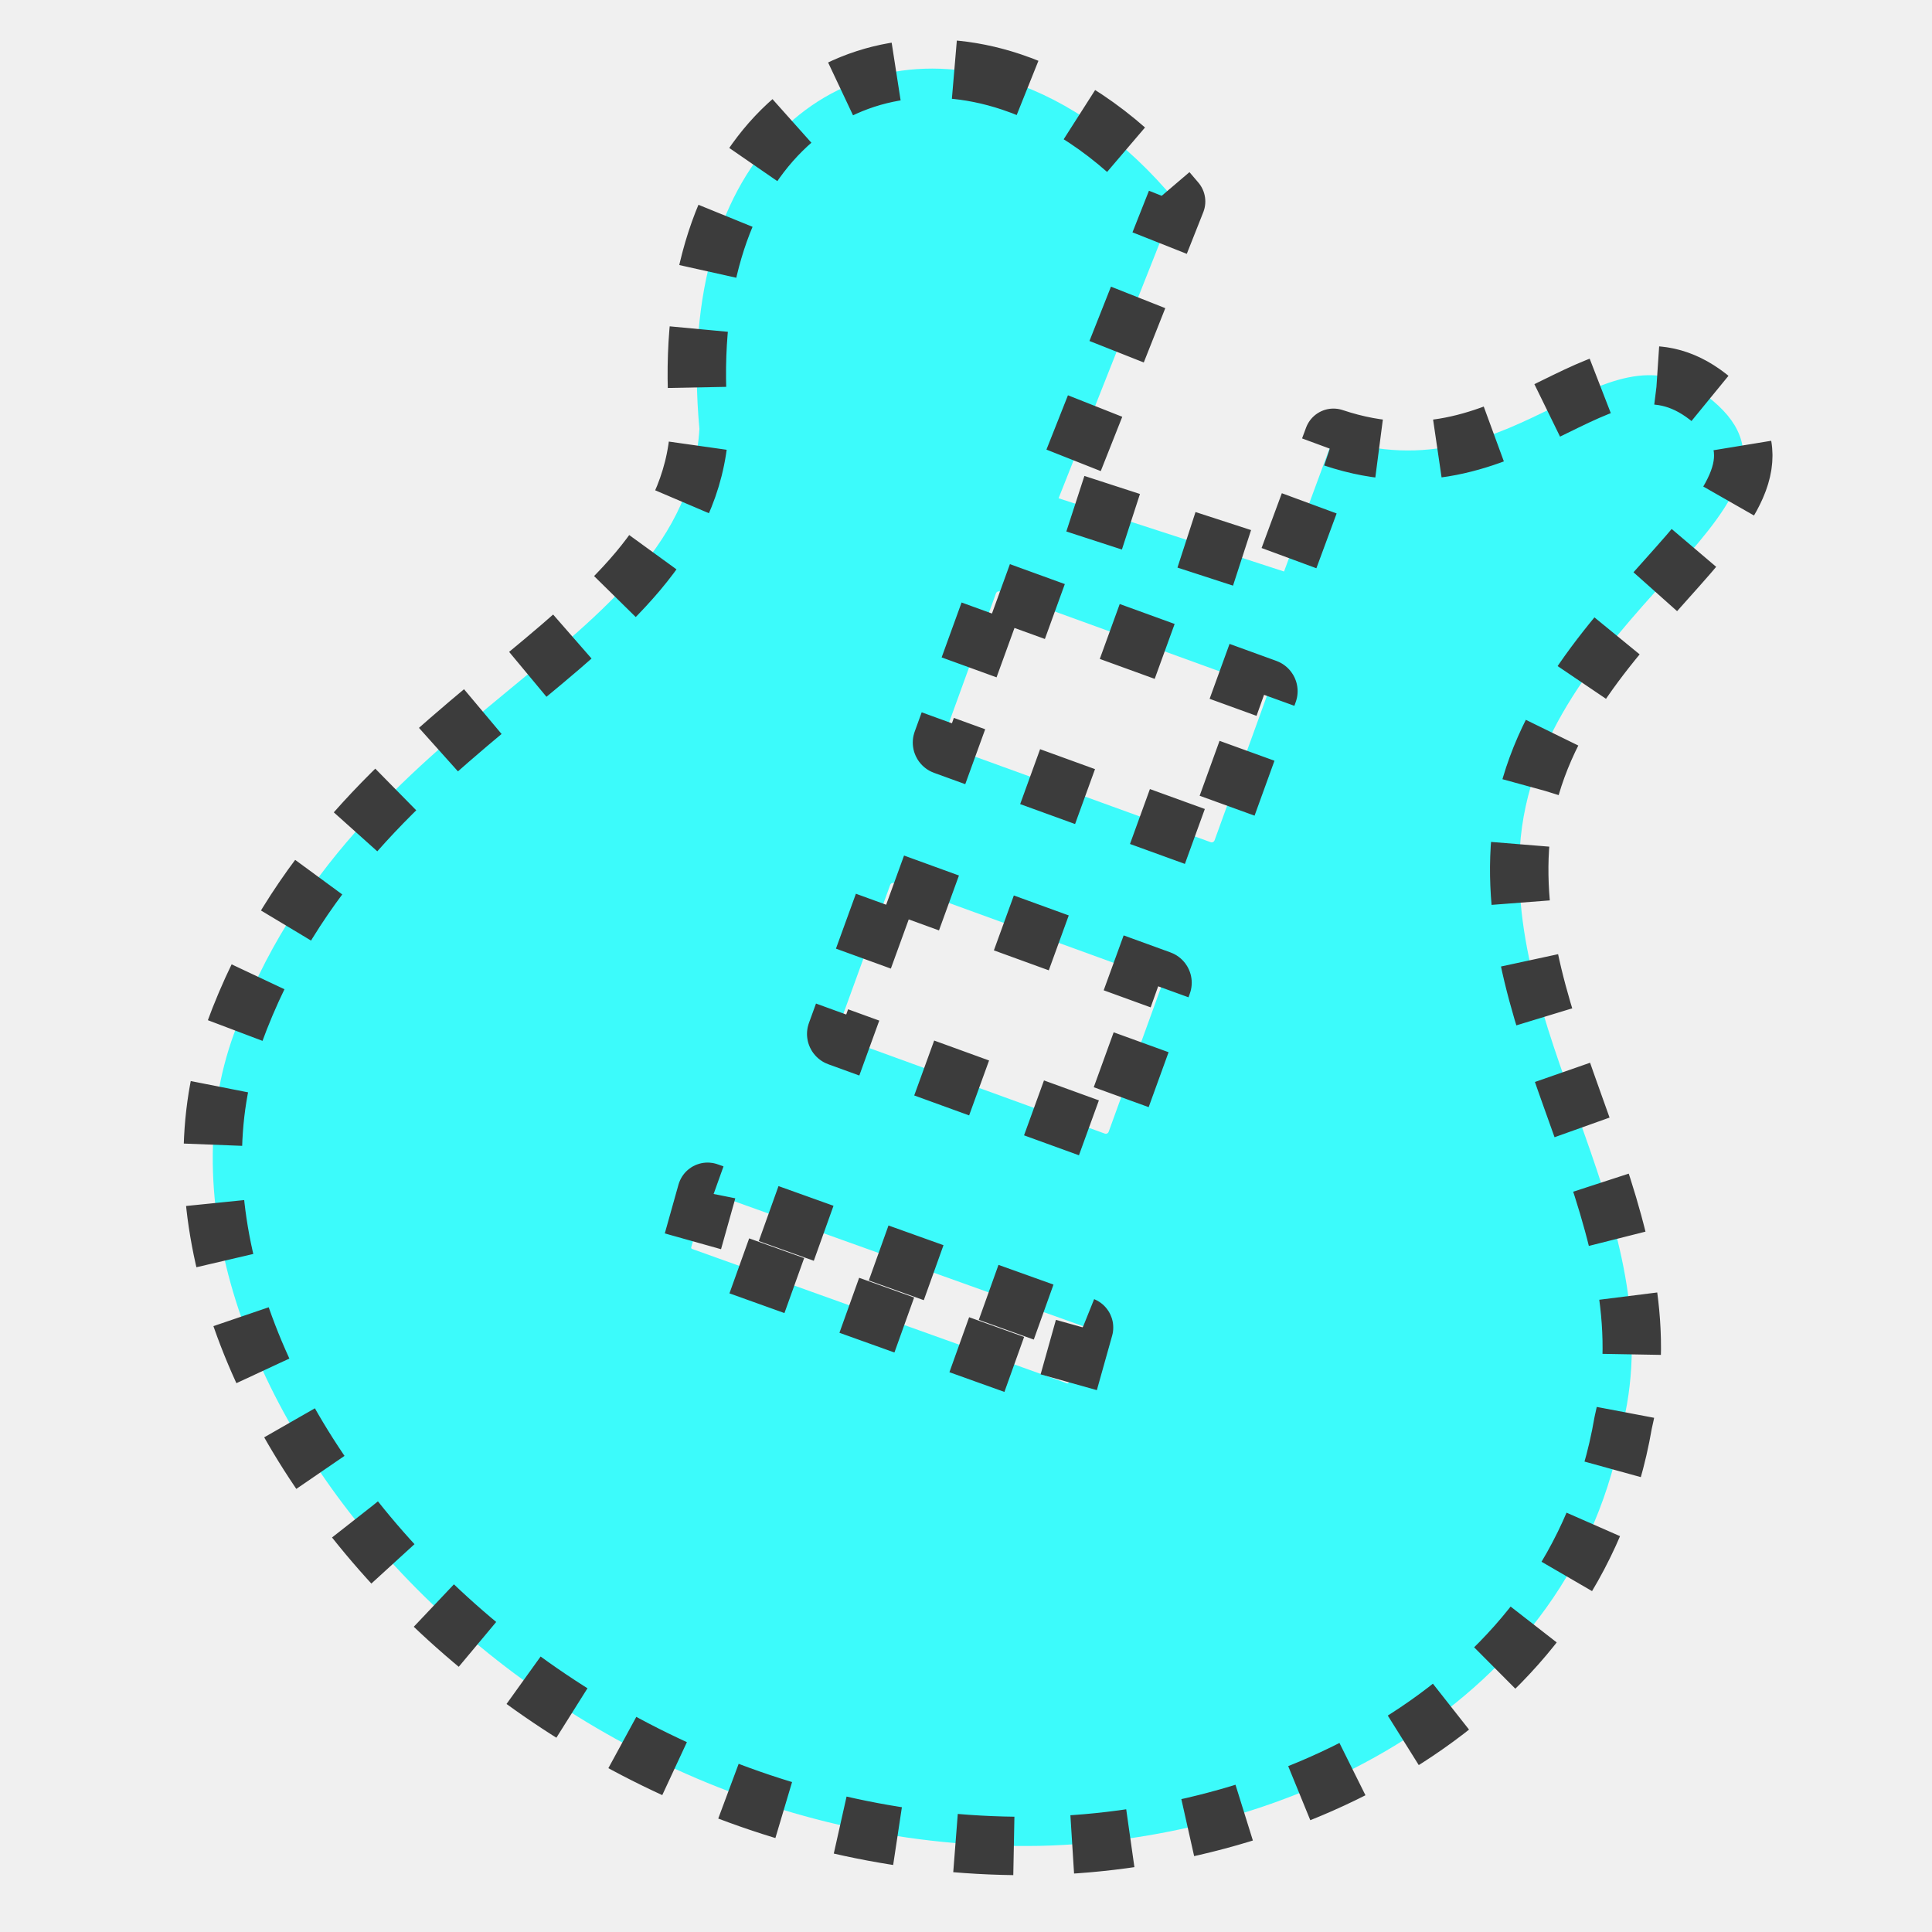
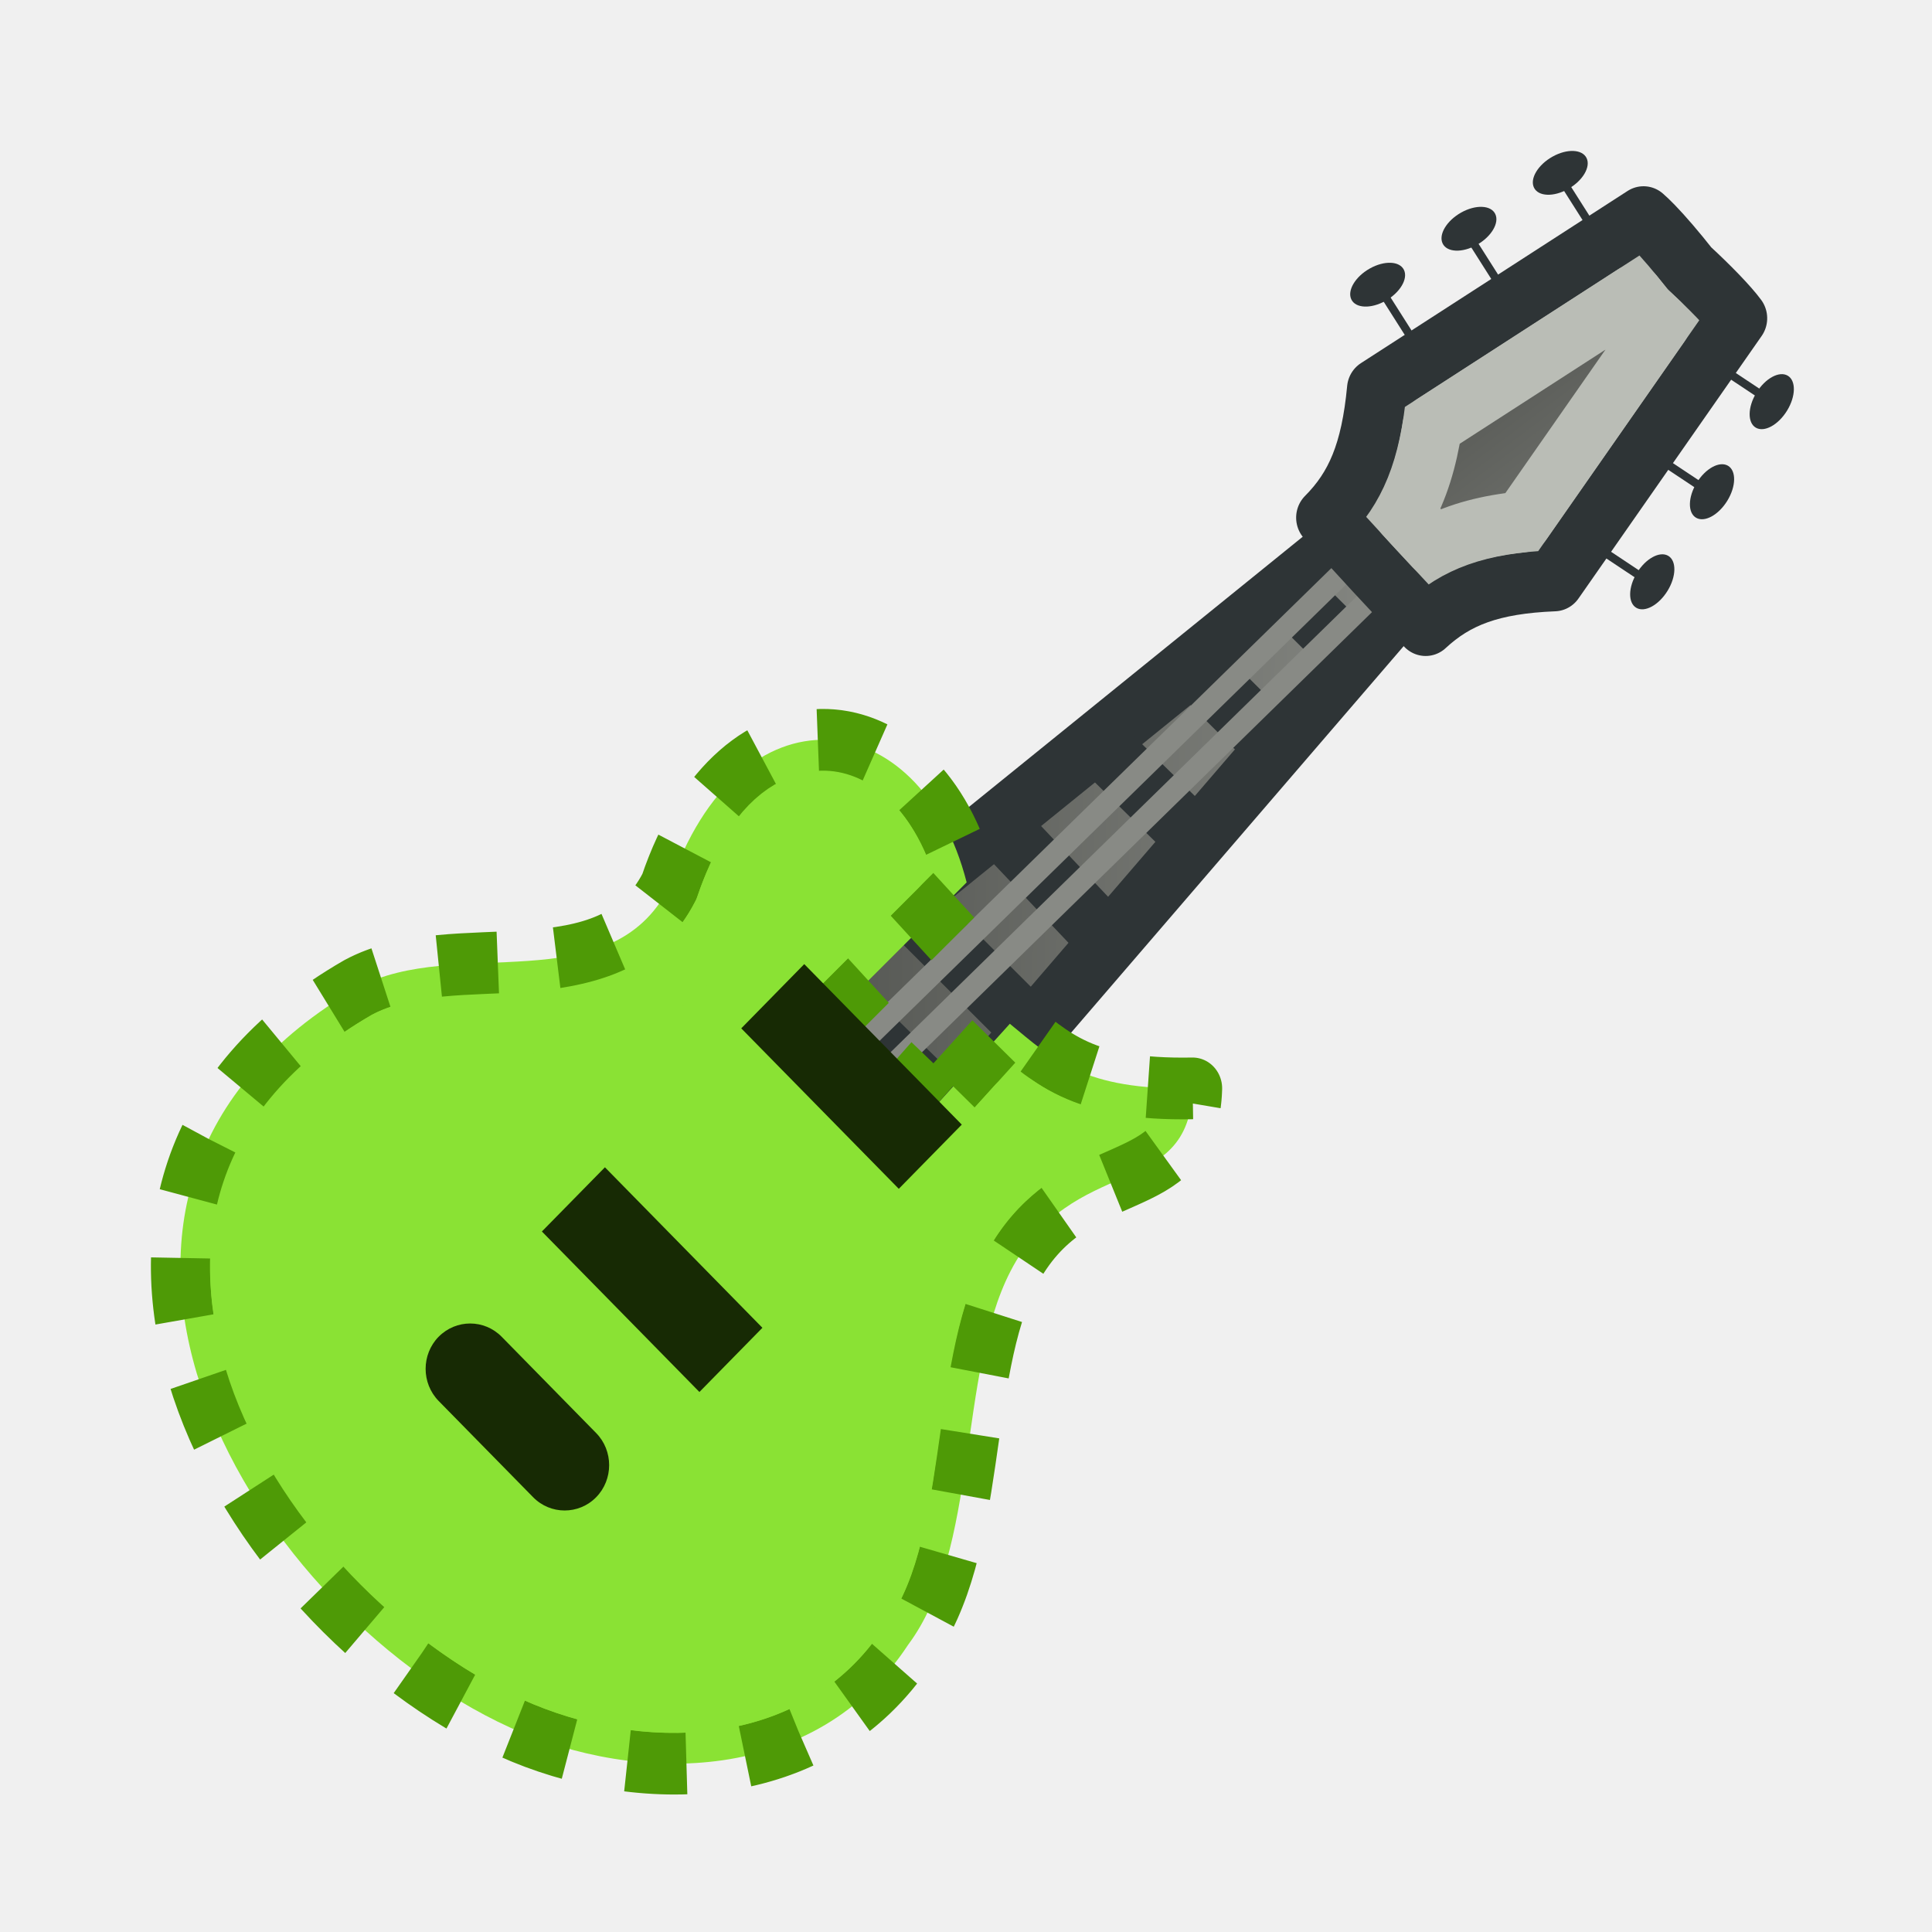
- <svg xmlns="http://www.w3.org/2000/svg" width="64" height="64" viewBox="0 0 16.933 16.933" version="1.1" id="svg1" xml:space="preserve">
+ <svg xmlns="http://www.w3.org/2000/svg" xmlns:xlink="http://www.w3.org/1999/xlink" width="64" height="64" viewBox="0 0 16.933 16.933" version="1.1" id="svg1" xml:space="preserve">
  <defs id="defs1">
    <linearGradient id="linearGradient2278">
      <stop style="stop-color:#0000ff;stop-opacity:1;" offset="0" id="stop2276" />
    </linearGradient>
+     <linearGradient xlink:href="#linearGradient13" id="linearGradient20" gradientUnits="userSpaceOnUse" x1="1.158" y1="288.469" x2="15.541" y2="288.469" />
+     <linearGradient id="linearGradient13">
+       <stop style="stop-color:#555753;stop-opacity:1;" offset="0" id="stop13" />
+       <stop style="stop-color:#888a85;stop-opacity:1;" offset="1" id="stop14" />
+     </linearGradient>
+     <linearGradient xlink:href="#linearGradient13" id="linearGradient19" x1="5.936" y1="287.683" x2="17.624" y2="289.086" gradientUnits="userSpaceOnUse" />
  </defs>
-   <g id="layer1">
-     <path id="path847" style="fill:#00ffff;fill-opacity:1;stroke:#000000;stroke-width:0.512;stroke-linecap:butt;stroke-linejoin:round;stroke-miterlimit:4;stroke-dasharray:0.512,0.512;stroke-opacity:1;paint-order:markers fill stroke;opacity:0.75;stroke-dashoffset:0" d="M 8.864,0.718 C 7.369,0.219 5.906,1.335 6.13,3.759 6.012,5.715 3.096,6.186 2.05,9.062 1.005,11.939 4.516,16.262 9.113,16.178 11.288,16.129 13.8,14.952 14.226,12.471 14.641,10.72 13.213,9.165 13.321,7.432 13.447,5.418 16.033,4.465 15.061,3.556 14.089,2.647 13.339,4.391 11.687,3.837 L 11.254,5.009 9.278,4.367 10.308,1.766 C 9.864,1.229 9.362,0.884 8.864,0.718 Z M 8.764,5.185 11.099,6.033 c 0.014,0.005 0.022,0.021 0.016,0.035 L 10.645,7.365 c -0.005,0.014 -0.021,0.022 -0.035,0.016 L 8.274,6.533 c -0.014,-0.005 -0.022,-0.021 -0.016,-0.035 L 8.729,5.201 c 0.005,-0.014 0.021,-0.022 0.035,-0.016 z m -0.928,2.554 2.335,0.849 c 0.014,0.005 0.022,0.021 0.016,0.035 L 9.717,9.919 c -0.005,0.014 -0.021,0.022 -0.035,0.016 L 7.347,9.087 c -0.014,-0.005 -0.022,-0.021 -0.016,-0.035 l 0.471,-1.296 c 0.005,-0.014 0.021,-0.022 0.035,-0.016 z m 1.658,3.885 c 0.005,0.002 0.008,0.008 0.007,0.013 l -0.135,0.481 c -0.001,0.005 -0.007,0.008 -0.012,0.007 L 6.065,10.946 c -0.005,-0.002 -0.008,-0.008 -0.007,-0.013 l 0.135,-0.481 c 0.001,-0.005 0.007,-0.008 0.012,-0.006 z" />
+   <g id="layer2" transform="translate(0.1120994)" style="display:inline">
+     <g transform="matrix(0.3696046,0.00542852,-0.00503509,0.35847,8.158788,-96.38572)" id="layer1-4" style="display:inline">
+       <path id="path3154" d="M 14.676,280.779 0.794,292.711 4.334,296.191 15.875,281.953 Z" style="font-variation-settings:normal;display:inline;opacity:1;fill:url(#linearGradient20);fill-opacity:1;stroke:#2e3436;stroke-width:1.454;stroke-linecap:butt;stroke-linejoin:miter;stroke-miterlimit:4;stroke-dasharray:none;stroke-dashoffset:0;stroke-opacity:1;stop-color:#000000;stop-opacity:1" />
+       <g id="g10">
+         <path style="display:inline;opacity:1;fill:#ffffff;stroke:#2e3436;stroke-width:1.454;stroke-linecap:round;stroke-linejoin:round;stroke-dasharray:none;paint-order:markers fill stroke" d="m 12.035,283.161 1.573,1.573" id="path4-0" />
+         <path style="display:inline;opacity:1;fill:#ffffff;stroke:#2e3436;stroke-width:1.454;stroke-linecap:round;stroke-linejoin:round;stroke-dasharray:none;paint-order:markers fill stroke" d="m 9.904,285.099 1.776,1.776" id="path5-2" />
+         <path style="display:inline;opacity:1;fill:#ffffff;stroke:#2e3436;stroke-width:1.454;stroke-linecap:round;stroke-linejoin:round;stroke-dasharray:none;paint-order:markers fill stroke" d="m 7.574,286.941 1.95,1.92" id="path6-7" />
+         <path style="display:inline;opacity:1;fill:#ffffff;stroke:#2e3436;stroke-width:1.454;stroke-linecap:round;stroke-linejoin:round;stroke-dasharray:none;paint-order:markers fill stroke" d="m 5.366,289.11 2.319,2.452" id="path7-4" />
+         <path style="display:inline;opacity:1;fill:#ffffff;stroke:#2e3436;stroke-width:1.454;stroke-linecap:round;stroke-linejoin:round;stroke-dasharray:none;paint-order:markers fill stroke" d="m 3.074,290.96 2.847,2.847" id="path8-8" />
+       </g>
+     </g>
+     <path fill="#f5f8fa" d="m 10.001,29.134 c 1.782,1.277 1.959,3.473 1.859,4.751 -0.042,0.528 0.519,0.898 0.979,0.637 2.563,-1.456 4.602,-3.789 4.038,-7.853 -0.111,-0.735 0.111,-2.117 2.272,-2.406 2.161,-0.29 2.941,-1.099 3.208,-1.485 0.153,-0.221 0.29,-0.832 -0.312,-0.854 -0.601,-0.022 -2.094,0.446 -3.431,-1.136 -1.337,-1.582 -1.559,-2.228 -1.604,-2.473 -0.045,-0.245 -1.409,-3.694 -2.525,-1.864 -0.927,1.521 -1.958,4.509 -5.287,5.287 -1.355,0.316 -3.069,1.005 -3.564,1.96 -0.832,1.604 0.46,2.725 1.574,3.483 1.115,0.757 2.793,1.953 2.793,1.953 z" id="path3" style="display:none" transform="matrix(0.3904689,0,0,0.3979388,1.280397,1.288226)" />
+     <g id="g21" style="display:inline" transform="matrix(0.3904689,0,0,0.3979388,1.280397,1.288226)">
+       <path style="font-variation-settings:normal;display:inline;opacity:1;vector-effect:none;fill:none;fill-opacity:1;stroke:#888a85;stroke-width:0.489;stroke-linecap:butt;stroke-linejoin:miter;stroke-miterlimit:4;stroke-dasharray:none;stroke-dashoffset:0;stroke-opacity:1;-inkscape-stroke:none" d="M 27.832,9.328 8.067,28.297" id="path11" />
+       <path style="font-variation-settings:normal;display:inline;opacity:1;vector-effect:none;fill:none;fill-opacity:1;stroke:#888a85;stroke-width:0.489;stroke-linecap:butt;stroke-linejoin:miter;stroke-miterlimit:4;stroke-dasharray:none;stroke-dashoffset:0;stroke-opacity:1;-inkscape-stroke:none" d="M 27.238,8.731 7.473,27.701" id="path19" />
+     </g>
+     <g id="g2" style="display:inline" transform="matrix(0.3904689,0,0,0.3979388,1.280397,1.288226)">
+       <circle fill="#292f33" cx="13.028" cy="29.556" r="1" id="circle6" style="display:inline;fill:#2e3436" />
+       <path fill="#292f33" d="m 14.445,31.881 a 0.686,0.686 0 1 1 -1.372,0 0.686,0.686 0 0 1 1.372,0 z" id="path7" style="display:inline;fill:#2e3436" />
+     </g>
+     <g id="layer1-9" transform="matrix(0.2117076,0.1650959,-0.1614514,0.2164866,58.17668,-60.18131)" style="display:inline">
+       <g id="g15" style="display:inline;stroke-width:0.529;stroke-dasharray:none" transform="translate(-1.6445625e-6)">
+         <path style="display:inline;fill:#000000;stroke:#2e3436;stroke-width:0.265;stroke-linecap:round;stroke-linejoin:round;stroke-dasharray:none;paint-order:markers fill stroke" d="m 4.12,281.869 2.542,0.91" id="path12-3" />
+         <path style="fill:#000000;stroke:#2e3436;stroke-width:0.265;stroke-linecap:round;stroke-linejoin:round;stroke-dasharray:none;paint-order:markers fill stroke" d="m 2.877,285.198 2.542,0.91" id="path13" />
+         <path style="fill:#000000;stroke:#2e3436;stroke-width:0.265;stroke-linecap:round;stroke-linejoin:round;stroke-dasharray:none;paint-order:markers fill stroke" d="m 1.71,288.359 2.542,0.91" id="path14" />
+         <path style="fill:#000000;stroke:#2e3436;stroke-width:0.265;stroke-linecap:round;stroke-linejoin:round;stroke-dasharray:none;paint-order:markers fill stroke" d="m 14.147,283.446 -2.538,0.191" id="path15" />
+         <path style="display:inline;fill:#000000;stroke:#2e3436;stroke-width:0.265;stroke-linecap:round;stroke-linejoin:round;stroke-dasharray:none;paint-order:markers fill stroke" d="m 14.321,287.004 -2.538,0.191" id="path16" />
+         <path style="display:inline;fill:#000000;stroke:#2e3436;stroke-width:0.265;stroke-linecap:round;stroke-linejoin:round;stroke-dasharray:none;paint-order:markers fill stroke" d="m 14.491,290.504 -2.538,0.191" id="path17" />
+       </g>
+       <path id="path18" style="font-variation-settings:normal;display:inline;opacity:1;fill:#babdb6;fill-opacity:1;stroke:#2e3436;stroke-width:1.965;stroke-linecap:butt;stroke-linejoin:round;stroke-miterlimit:4;stroke-dasharray:none;stroke-dashoffset:0;stroke-opacity:1;paint-order:normal;stop-color:#000000;stop-opacity:1" d="m 6.678,281.972 c -0.164,0.004 -0.307,0.013 -0.423,0.026 l -2.001,10.187 c 1.355,1.552 1.834,2.704 1.861,4.063 l 2.388,0.009 v -5.1e-4 l 2.388,-0.009 c 0.027,-1.359 0.506,-2.511 1.861,-4.063 l -2.001,-10.187 c -0.464,-0.053 -1.369,-0.03 -2.247,0.041 -0.659,-0.053 -1.333,-0.08 -1.824,-0.067 z" transform="rotate(9.287712,11.23278,287.5217)" />
+       <path id="path20" style="font-variation-settings:normal;display:inline;opacity:1;fill:url(#linearGradient19);fill-opacity:1;stroke:#babdb6;stroke-width:1.965;stroke-linecap:butt;stroke-linejoin:round;stroke-miterlimit:4;stroke-dasharray:none;stroke-dashoffset:0;stroke-opacity:1;paint-order:normal;stop-color:#000000;stop-opacity:1" d="m 7.871,283.967 c 0.156,0.009 0.312,0.018 0.473,0.031 l 0.158,0.014 0.158,-0.014 c 0.165,-0.013 0.32,-0.022 0.475,-0.031 l 1.51,7.686 c -0.697,0.901 -1.162,1.738 -1.432,2.637 l -1.021,0.002 -0.398,-0.002 c -0.269,-0.899 -0.735,-1.736 -1.432,-2.637 z" transform="rotate(9.287712,11.23276,287.5217)" />
+       <g id="g8" transform="rotate(86.82031,13.77833,283.5153)" style="display:inline;stroke-width:0.529;stroke-dasharray:none">
+         <ellipse style="display:inline;fill:#2e3436;stroke:none;stroke-width:0.529;stroke-linecap:round;stroke-linejoin:round;stroke-dasharray:none;paint-order:markers fill stroke" id="path4-04" cx="-8.543" cy="283.674" rx="0.988" ry="0.581" transform="matrix(0.9993272,-0.03667723,0.07847968,0.9969157,0,0)" />
+         <ellipse style="display:inline;fill:#2e3436;stroke:none;stroke-width:0.529;stroke-linecap:round;stroke-linejoin:round;stroke-dasharray:none;paint-order:markers fill stroke" id="ellipse7" cx="-5.047" cy="283.802" rx="0.988" ry="0.581" transform="matrix(0.9993272,-0.03667723,0.07847968,0.9969157,0,0)" />
+         <ellipse style="display:inline;fill:#2e3436;stroke:none;stroke-width:0.529;stroke-linecap:round;stroke-linejoin:round;stroke-dasharray:none;paint-order:markers fill stroke" id="ellipse8" cx="-1.551" cy="283.931" rx="0.988" ry="0.581" transform="matrix(0.9993272,-0.03667723,0.07847968,0.9969157,0,0)" />
+       </g>
+       <g id="g11" transform="matrix(-0.3706403,0.9287765,0.9287765,0.3706403,-253.6855,164.1237)" style="display:inline;stroke-width:0.529;stroke-dasharray:none">
+         <ellipse style="fill:#2e3436;stroke:none;stroke-width:0.529;stroke-linecap:round;stroke-linejoin:round;stroke-dasharray:none;paint-order:markers fill stroke" id="ellipse9" cx="-8.543" cy="283.674" rx="0.988" ry="0.581" transform="matrix(0.9993272,-0.03667723,0.07847968,0.9969157,0,0)" />
+         <ellipse style="fill:#2e3436;stroke:none;stroke-width:0.529;stroke-linecap:round;stroke-linejoin:round;stroke-dasharray:none;paint-order:markers fill stroke" id="ellipse10" cx="-5.047" cy="283.802" rx="0.988" ry="0.581" transform="matrix(0.9993272,-0.03667723,0.07847968,0.9969157,0,0)" />
+         <ellipse style="fill:#2e3436;stroke:none;stroke-width:0.529;stroke-linecap:round;stroke-linejoin:round;stroke-dasharray:none;paint-order:markers fill stroke" id="ellipse11" cx="-1.551" cy="283.931" rx="0.988" ry="0.581" transform="matrix(0.9993272,-0.03667723,0.07847968,0.9969157,0,0)" />
+       </g>
+     </g>
+     <g id="layer1-5" transform="matrix(0.394222,0.407059,-0.3896457,0.4118399,115.0667,-111.1993)" style="display:inline">
+       <path style="display:inline;fill:#8ae234;fill-opacity:1;stroke:#4e9a06;stroke-width:0.934;stroke-linecap:butt;stroke-linejoin:round;stroke-miterlimit:4;stroke-dasharray:0.934, 0.934;stroke-dashoffset:0;stroke-opacity:1" d="m 9.493,284.175 -2.109,0.073 0.08,-2.841 c -2.439,-1.431 -4.702,0.37 -3.297,3.352 0.566,1.908 -1.891,2.895 -2.429,4.544 -1.795,6.078 5.226,7.951 9.584,6.277 2.059,-0.802 4.05,-2.796 3.596,-5.312 -0.211,-1.816 -2.325,-3.469 -2.823,-5.16 -0.578,-1.966 1.275,-2.74 0.102,-3.995 -1.205,1.234 -1.873,1.237 -2.743,1.336 z" id="path847-0" />
+       <path style="font-variation-settings:normal;display:inline;opacity:1;vector-effect:none;fill:#8ae234;fill-opacity:1;stroke:#8ae234;stroke-width:0.934;stroke-linecap:butt;stroke-linejoin:round;stroke-miterlimit:4;stroke-dasharray:none;stroke-dashoffset:0;stroke-opacity:1;-inkscape-stroke:none;stop-color:#000000;stop-opacity:1" d="m 5.748,281.842 c 0.219,-0.006 0.479,0.04 0.766,0.146 l -0.09,3.229 4.021,-0.143 -0.039,-1.812 c 0.275,-0.057 0.576,-0.149 0.912,-0.316 -0.216,0.594 -0.412,1.431 -0.119,2.426 0.575,1.956 2.617,3.511 2.791,5.004 l 0.004,0.029 0.004,0.029 c 0.353,1.956 -1.257,3.592 -3.012,4.275 -3.685,1.416 -9.877,0.077 -8.355,-5.125 0.397,-1.184 3.151,-2.659 2.43,-5.09 l -0.02,-0.068 -0.029,-0.064 c -0.825,-1.751 -0.056,-2.498 0.736,-2.52 z" id="path21" />
+     </g>
+     <path fill="#292f33" d="m 9.815,28.325 c 0.389,0.389 0.389,1.025 0,1.414 -0.389,0.389 -1.025,0.389 -1.414,0 L 6.279,27.618 a 1.003,1.003 0 0 1 0,-1.414 H 6.28 a 1.003,1.003 0 0 1 1.414,0 z" id="path6" style="display:inline;fill:#172a04" transform="matrix(0.3904689,0,0,0.3979388,1.280397,1.288226)" />
+     <path fill="#292f33" d="m 13.072,19.412 1.414,-1.415 3.536,3.535 -1.414,1.414 z m -4.475,4.474 1.415,-1.414 3.535,3.535 -1.414,1.414 z" id="path4" style="display:inline;fill:#172a04" transform="matrix(0.3904689,0,0,0.3979388,1.280397,1.288226)" />
  </g>
</svg>
